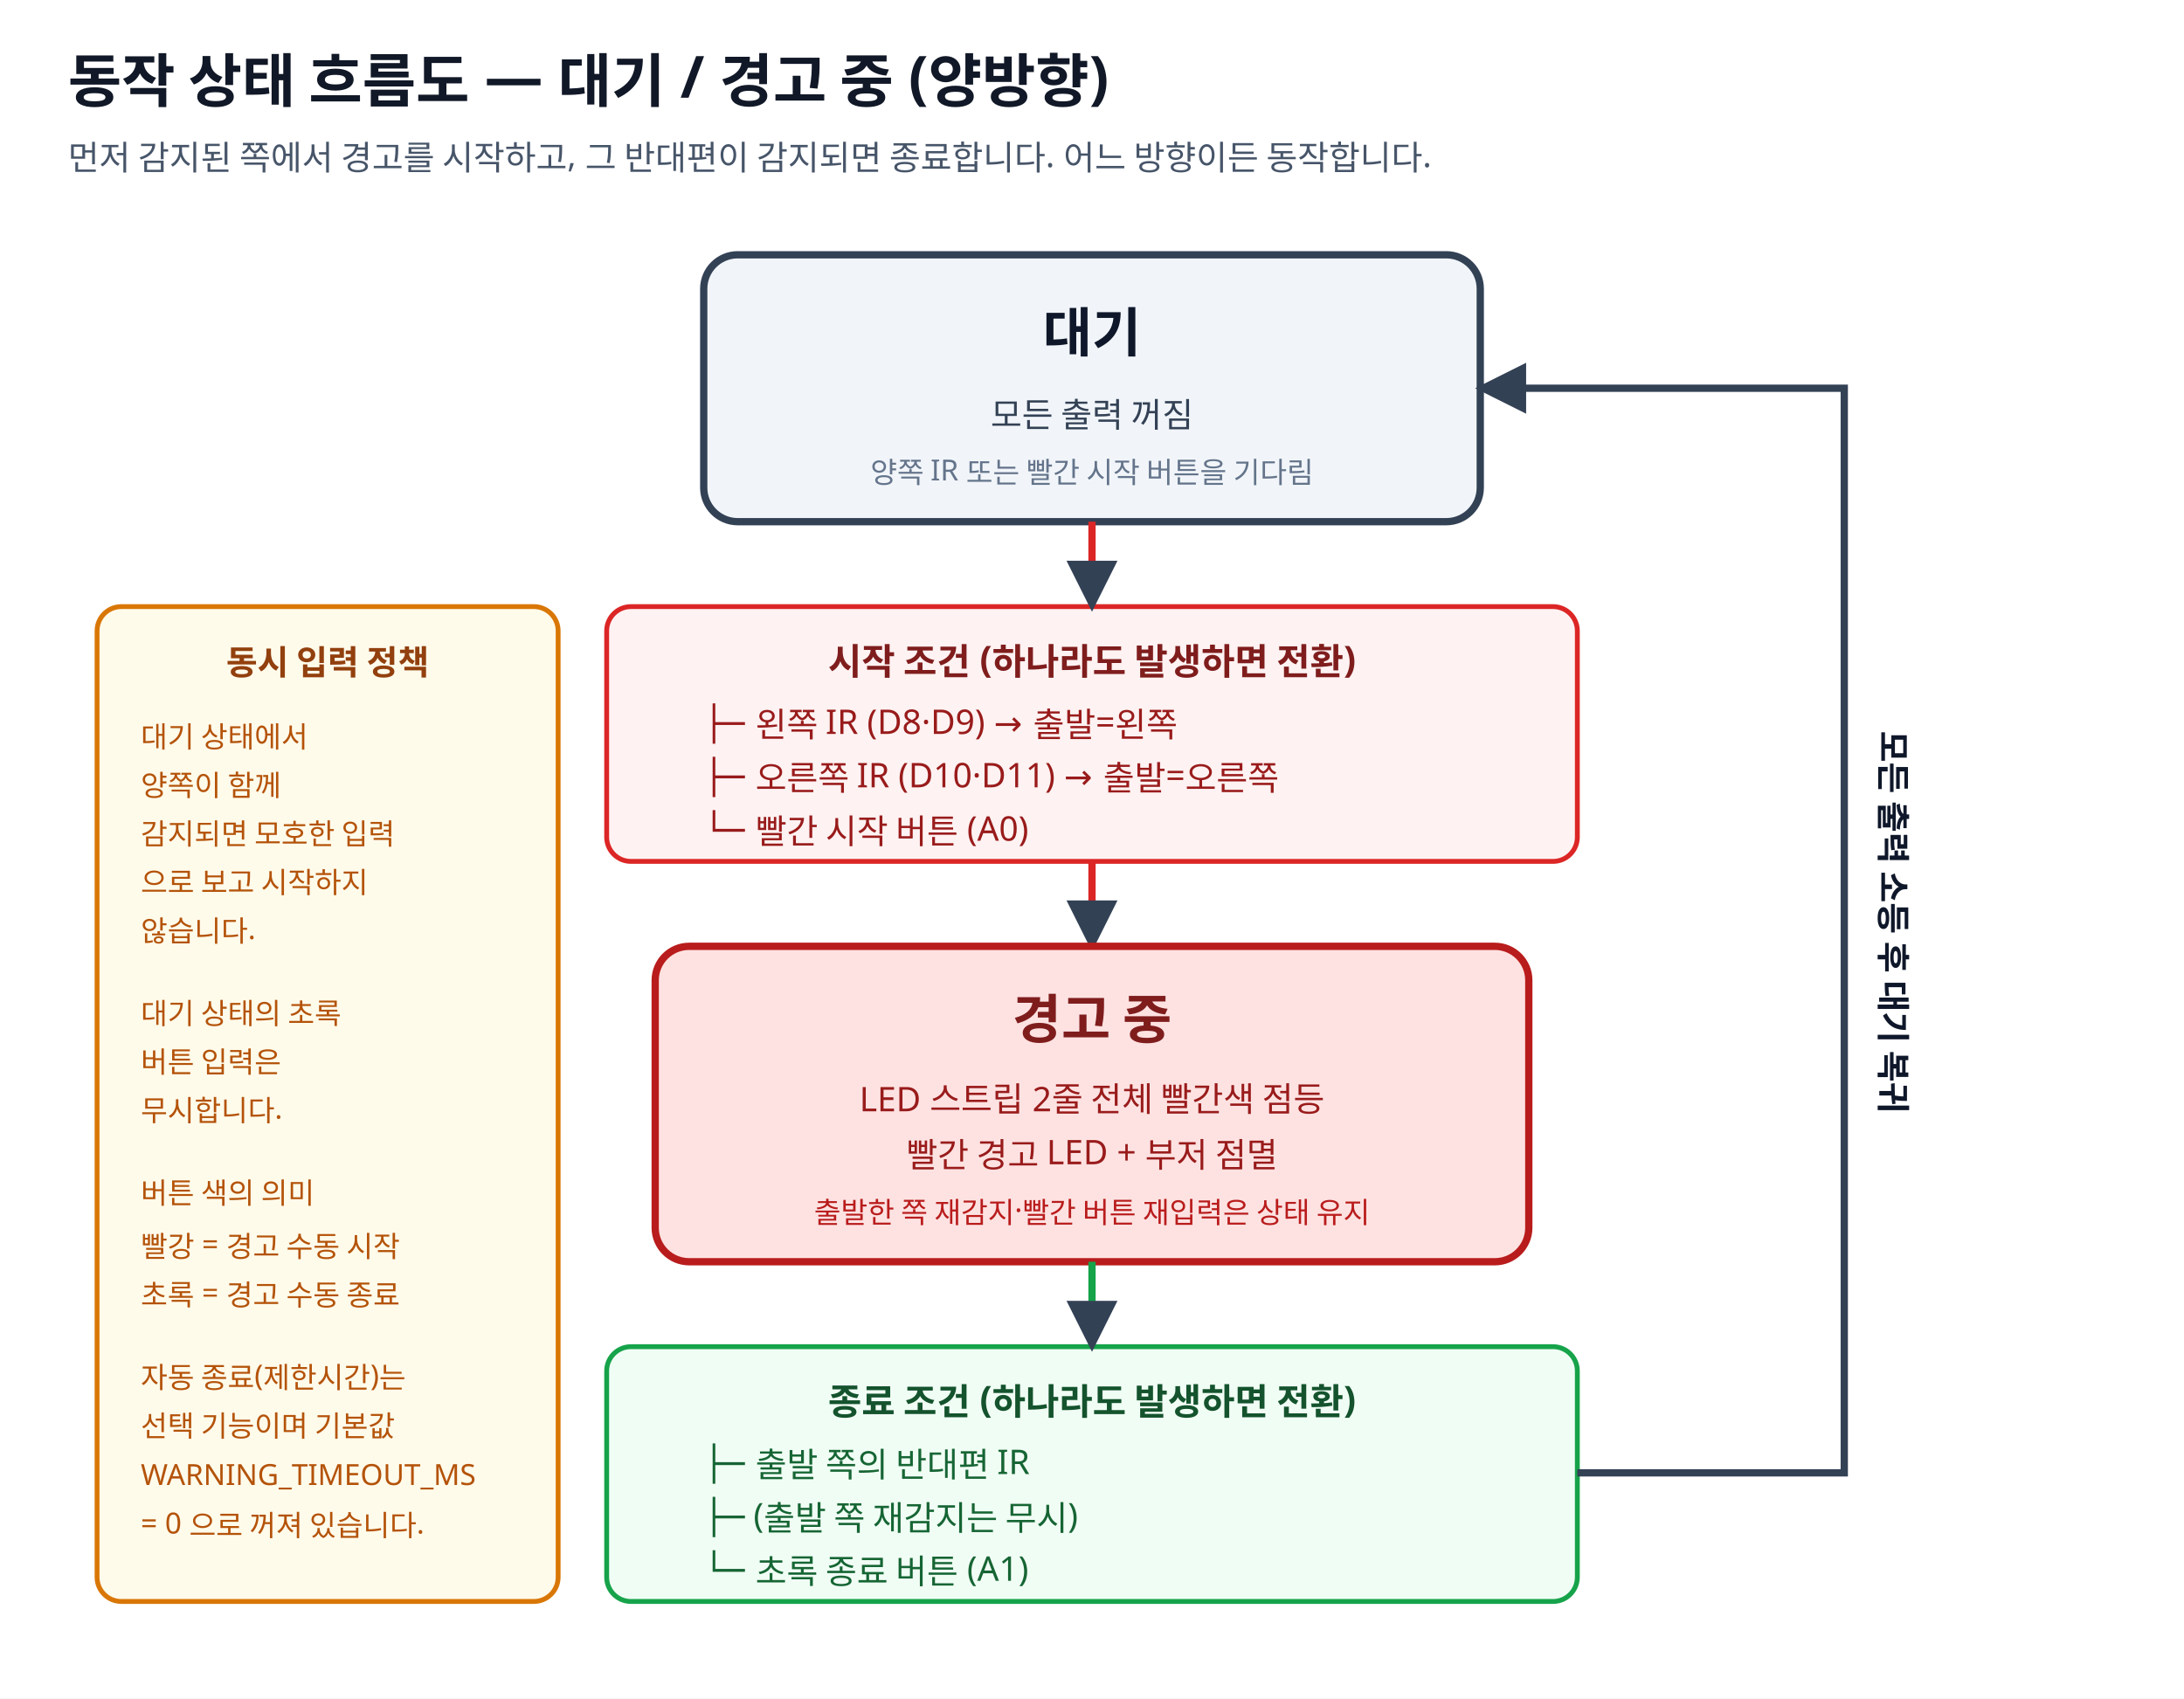
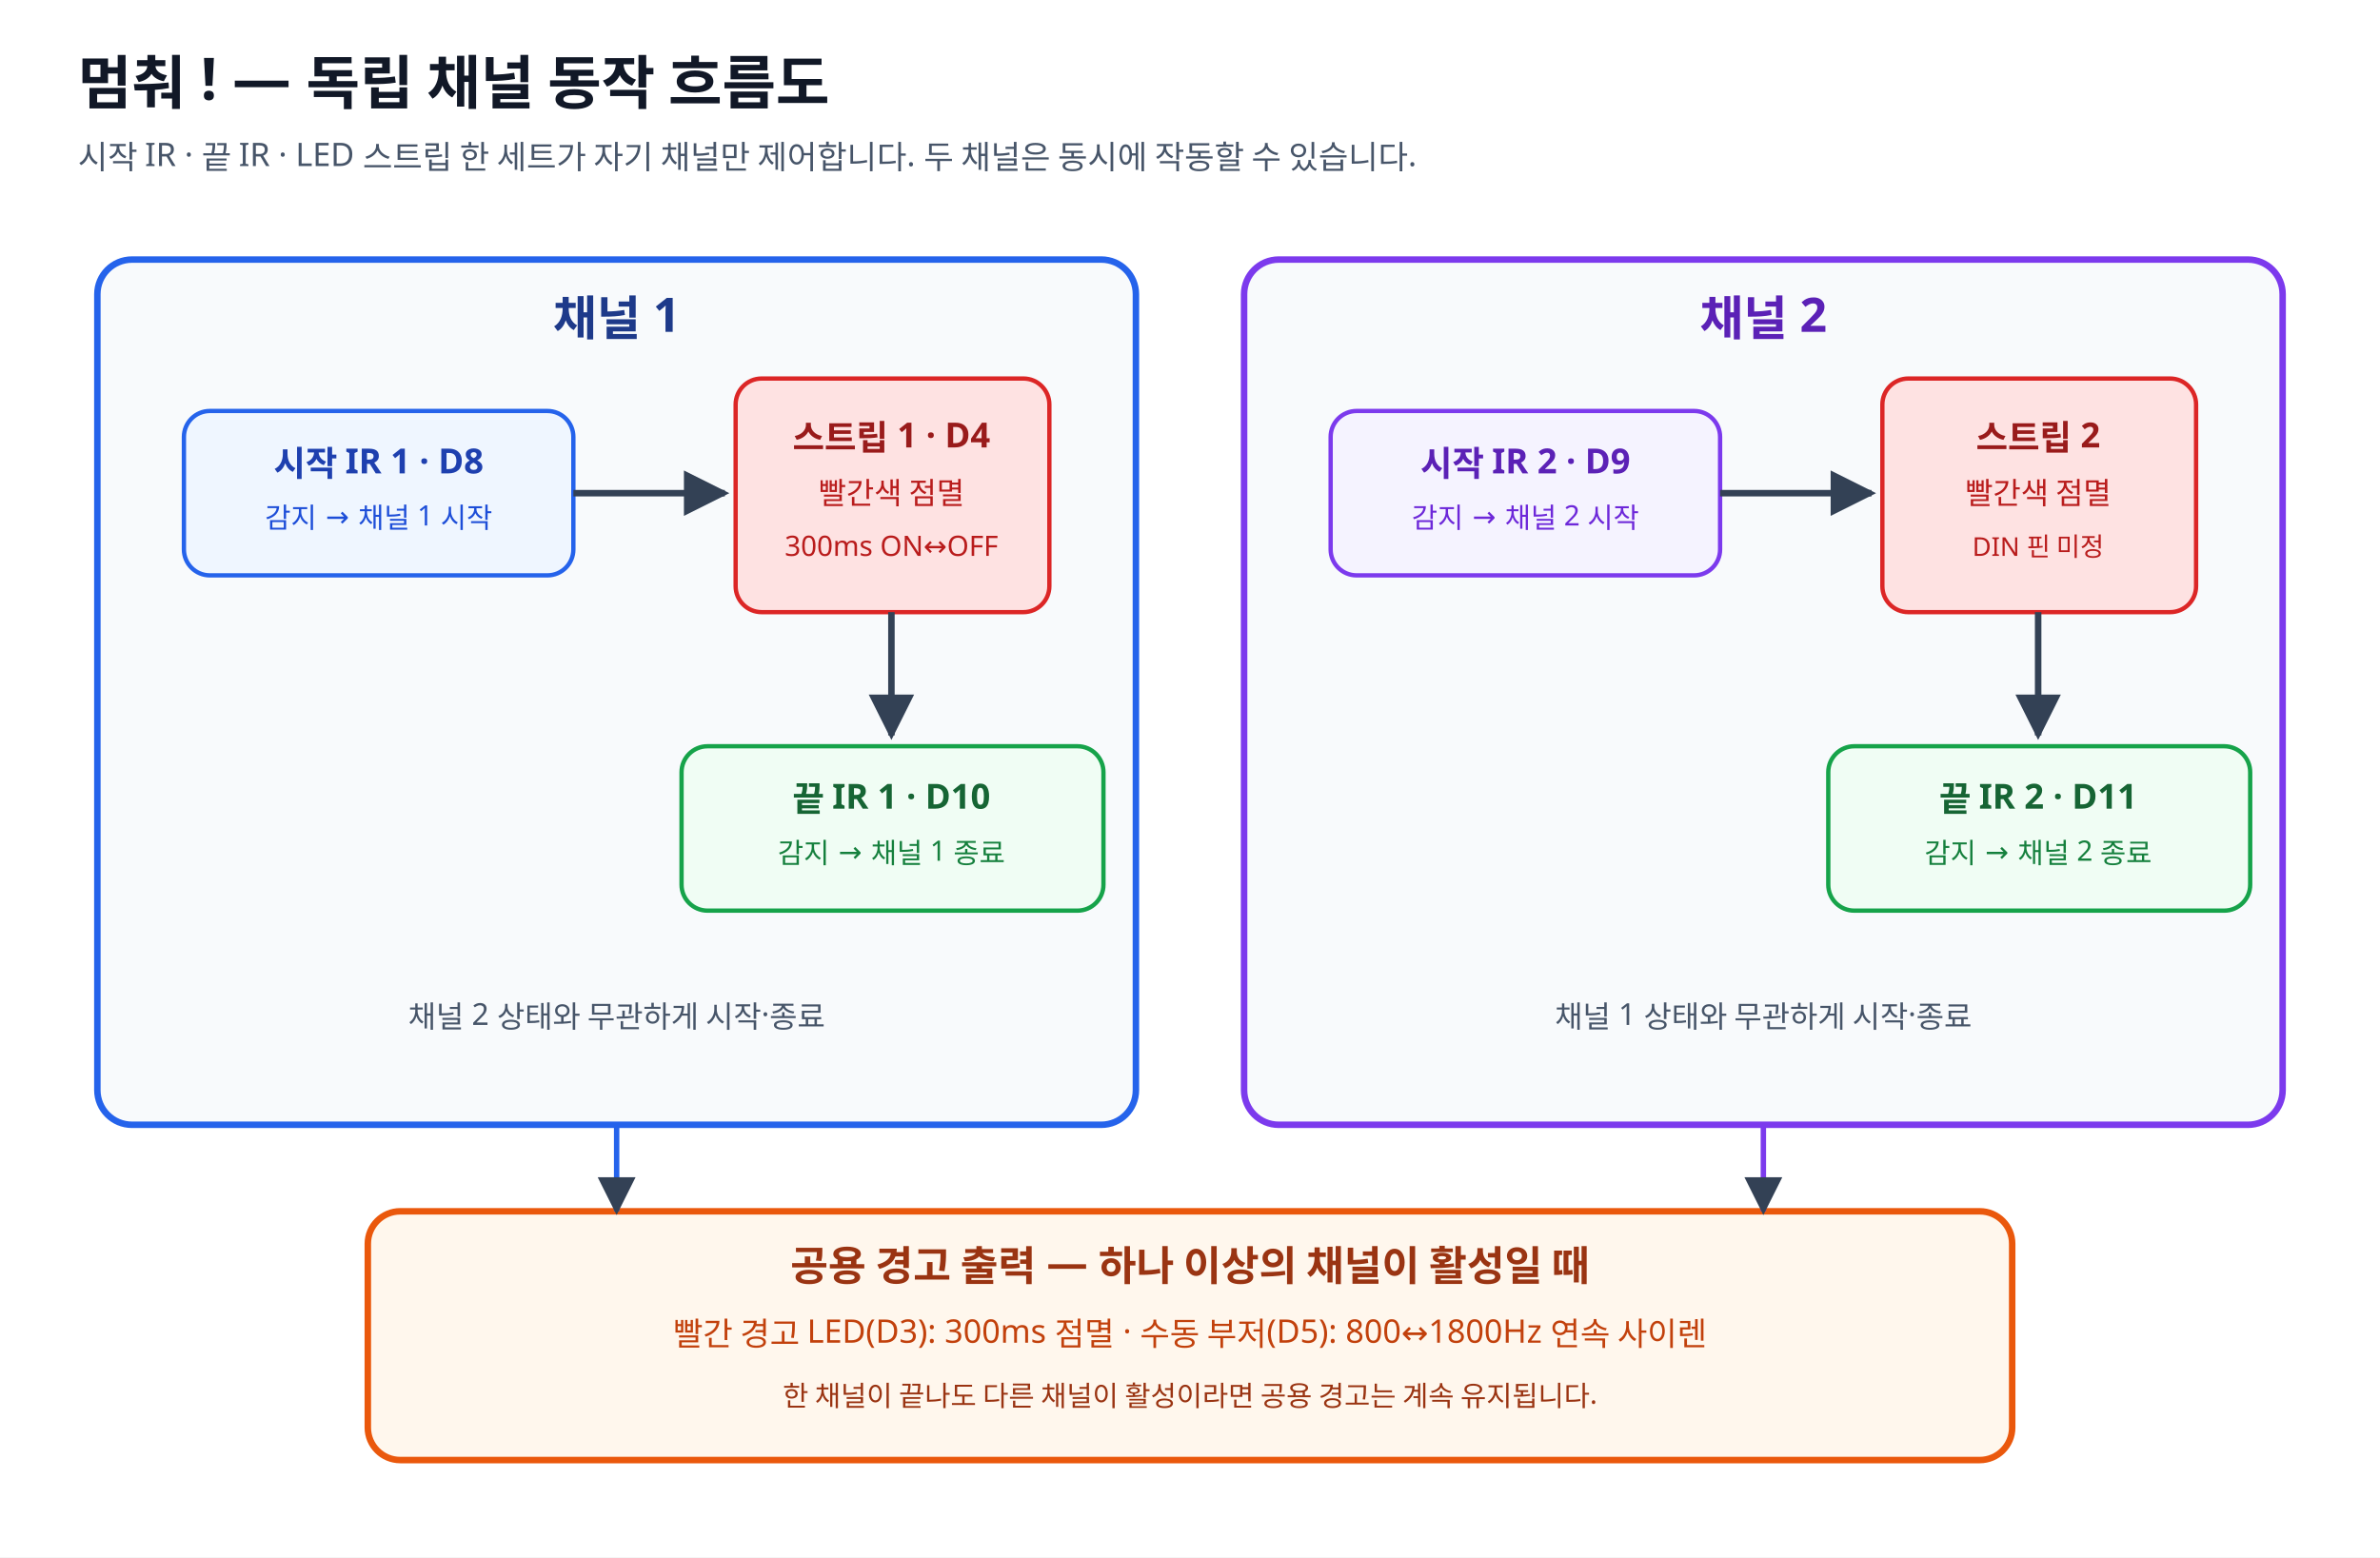
- <svg xmlns="http://www.w3.org/2000/svg" viewBox="0 0 900 700" width="900" height="700" font-family="Malgun Gothic, Noto Sans KR, sans-serif">
-   <rect width="900" height="700" fill="#ffffff" />
-   <text x="28" y="42" font-size="24" font-weight="bold" fill="#111827">동작 상태 흐름도 — 대기 / 경고 중 (양방향)</text>
-   <text x="28" y="70" font-size="14" fill="#475569">먼저 감지된 쪽에서 경고를 시작하고, 그 반대편이 감지되면 종료합니다. 어느 방향이든 동작합니다.</text>
+ <svg xmlns="http://www.w3.org/2000/svg" viewBox="0 0 1100 720" width="1100" height="720" font-family="Malgun Gothic, Noto Sans KR, sans-serif">
+   <rect width="1100" height="720" fill="#ffffff" />
  <defs>
    <marker id="arrow" viewBox="0 0 10 10" refX="9" refY="5" markerWidth="7" markerHeight="7" orient="auto-start-reverse">
      <path d="M0 0 L10 5 L0 10 z" fill="#334155" />
    </marker>
  </defs>
-   <rect x="290" y="105" width="320" height="110" rx="14" fill="#f1f5f9" stroke="#334155" stroke-width="3" />
-   <text x="450" y="145" font-size="22" font-weight="bold" fill="#0f172a" text-anchor="middle">대기</text>
-   <text x="450" y="176" font-size="14" fill="#334155" text-anchor="middle">모든 출력 꺼짐</text>
-   <text x="450" y="199" font-size="12" fill="#64748b" text-anchor="middle">양쪽 IR 또는 빨간 시작 버튼을 기다림</text>
-   <rect x="250" y="250" width="400" height="105" rx="10" fill="#fef2f2" stroke="#dc2626" stroke-width="2" />
-   <text x="450" y="278" font-size="15" font-weight="bold" fill="#7f1d1d" text-anchor="middle">시작 조건 (하나라도 발생하면 전환)</text>
-   <text x="290" y="303" font-size="14" fill="#991b1b">├─ 왼쪽 IR (D8·D9)  → 출발=왼쪽</text>
-   <text x="290" y="325" font-size="14" fill="#991b1b">├─ 오른쪽 IR (D10·D11) → 출발=오른쪽</text>
-   <text x="290" y="347" font-size="14" fill="#991b1b">└─ 빨간 시작 버튼 (A0)</text>
-   <path d="M450 215 V250" fill="none" stroke="#dc2626" stroke-width="3" marker-end="url(#arrow)" />
-   <path d="M450 355 V390" fill="none" stroke="#dc2626" stroke-width="3" marker-end="url(#arrow)" />
-   <rect x="270" y="390" width="360" height="130" rx="14" fill="#fee2e2" stroke="#b91c1c" stroke-width="3" />
-   <text x="450" y="428" font-size="22" font-weight="bold" fill="#7f1d1d" text-anchor="middle">경고 중</text>
-   <text x="450" y="458" font-size="14" fill="#991b1b" text-anchor="middle">LED 스트립 2줄 전체 빨간색 점등</text>
-   <text x="450" y="481" font-size="14" fill="#991b1b" text-anchor="middle">빨간 경고 LED + 부저 점멸</text>
-   <text x="450" y="504" font-size="12" fill="#b91c1c" text-anchor="middle">출발한 쪽 재감지·빨간 버튼 재입력은 상태 유지</text>
-   <rect x="250" y="555" width="400" height="105" rx="10" fill="#f0fdf4" stroke="#16a34a" stroke-width="2" />
-   <text x="450" y="583" font-size="15" font-weight="bold" fill="#14532d" text-anchor="middle">종료 조건 (하나라도 발생하면 전환)</text>
-   <text x="290" y="608" font-size="14" fill="#166534">├─ 출발 쪽의 반대편 IR</text>
-   <text x="290" y="630" font-size="14" fill="#166534">├─ (출발 쪽 재감지는 무시)</text>
-   <text x="290" y="652" font-size="14" fill="#166534">└─ 초록 종료 버튼 (A1)</text>
-   <path d="M450 520 V555" fill="none" stroke="#16a34a" stroke-width="3" marker-end="url(#arrow)" />
-   <path d="M650 607 H760 V160 H610" fill="none" stroke="#334155" stroke-width="3" marker-end="url(#arrow)" />
-   <text x="775" y="380" font-size="14" font-weight="bold" fill="#0f172a" text-anchor="middle" transform="rotate(90 775 380)">모든 출력 소등 후 대기 복귀</text>
-   <rect x="40" y="250" width="190" height="410" rx="10" fill="#fffbeb" stroke="#d97706" stroke-width="2" />
-   <text x="135" y="278" font-size="14" font-weight="bold" fill="#92400e" text-anchor="middle">동시 입력 정책</text>
-   <text x="58" y="308" font-size="12" fill="#b45309">대기 상태에서</text>
-   <text x="58" y="328" font-size="12" fill="#b45309">양쪽이 함께</text>
-   <text x="58" y="348" font-size="12" fill="#b45309">감지되면 모호한 입력</text>
-   <text x="58" y="368" font-size="12" fill="#b45309">으로 보고 시작하지</text>
-   <text x="58" y="388" font-size="12" fill="#b45309">않습니다.</text>
-   <text x="58" y="422" font-size="12" fill="#b45309">대기 상태의 초록</text>
-   <text x="58" y="442" font-size="12" fill="#b45309">버튼 입력은</text>
-   <text x="58" y="462" font-size="12" fill="#b45309">무시합니다.</text>
-   <text x="58" y="496" font-size="12" fill="#b45309">버튼 색의 의미</text>
-   <text x="58" y="518" font-size="12" fill="#b45309">빨강 = 경고 수동 시작</text>
-   <text x="58" y="538" font-size="12" fill="#b45309">초록 = 경고 수동 종료</text>
-   <text x="58" y="572" font-size="12" fill="#b45309">자동 종료(제한시간)는</text>
-   <text x="58" y="592" font-size="12" fill="#b45309">선택 기능이며 기본값</text>
-   <text x="58" y="612" font-size="12" fill="#b45309">WARNING_TIMEOUT_MS</text>
-   <text x="58" y="632" font-size="12" fill="#b45309">= 0 으로 꺼져 있습니다.</text>
+   <text x="36" y="48" font-size="27" font-weight="bold" fill="#111827">멈춰 ! — 독립 채널 동작 흐름도</text>
+   <text x="36" y="78" font-size="15" fill="#475569">시작 IR · 끝 IR · LED 스트립 한 세트가 자기 채널만 제어합니다. 두 채널은 동시에 작동할 수 있습니다.</text>
+   <rect x="45" y="120" width="480" height="400" rx="16" fill="#f8fafc" stroke="#2563eb" stroke-width="3" />
+   <text x="285" y="155" font-size="22" font-weight="bold" text-anchor="middle" fill="#1e3a8a">채널 1</text>
+   <rect x="85" y="190" width="180" height="76" rx="12" fill="#eff6ff" stroke="#2563eb" stroke-width="2" />
+   <text x="175" y="220" font-size="16" font-weight="bold" text-anchor="middle" fill="#1e40af">시작 IR 1 · D8</text>
+   <text x="175" y="244" font-size="13" text-anchor="middle" fill="#1d4ed8">감지 → 채널 1 시작</text>
+   <path d="M265 228 H335" stroke="#334155" stroke-width="3" marker-end="url(#arrow)" />
+   <rect x="340" y="175" width="145" height="108" rx="12" fill="#fee2e2" stroke="#dc2626" stroke-width="2" />
+   <text x="412" y="208" font-size="16" font-weight="bold" text-anchor="middle" fill="#991b1b">스트립 1 · D4</text>
+   <text x="412" y="233" font-size="14" text-anchor="middle" fill="#b91c1c">빨간색 점멸</text>
+   <text x="412" y="257" font-size="13" text-anchor="middle" fill="#b91c1c">300ms ON↔OFF</text>
+   <path d="M412 283 V340" stroke="#334155" stroke-width="3" marker-end="url(#arrow)" />
+   <rect x="315" y="345" width="195" height="76" rx="12" fill="#f0fdf4" stroke="#16a34a" stroke-width="2" />
+   <text x="412" y="375" font-size="16" font-weight="bold" text-anchor="middle" fill="#166534">끝 IR 1 · D10</text>
+   <text x="412" y="399" font-size="13" text-anchor="middle" fill="#15803d">감지 → 채널 1 종료</text>
+   <text x="285" y="475" font-size="14" text-anchor="middle" fill="#475569">채널 2 상태와 무관하게 시작·종료</text>
+   <rect x="575" y="120" width="480" height="400" rx="16" fill="#f8fafc" stroke="#7c3aed" stroke-width="3" />
+   <text x="815" y="155" font-size="22" font-weight="bold" text-anchor="middle" fill="#5b21b6">채널 2</text>
+   <rect x="615" y="190" width="180" height="76" rx="12" fill="#f5f3ff" stroke="#7c3aed" stroke-width="2" />
+   <text x="705" y="220" font-size="16" font-weight="bold" text-anchor="middle" fill="#5b21b6">시작 IR 2 · D9</text>
+   <text x="705" y="244" font-size="13" text-anchor="middle" fill="#6d28d9">감지 → 채널 2 시작</text>
+   <path d="M795 228 H865" stroke="#334155" stroke-width="3" marker-end="url(#arrow)" />
+   <rect x="870" y="175" width="145" height="108" rx="12" fill="#fee2e2" stroke="#dc2626" stroke-width="2" />
+   <text x="942" y="208" font-size="16" font-weight="bold" text-anchor="middle" fill="#991b1b">스트립 2</text>
+   <text x="942" y="233" font-size="14" text-anchor="middle" fill="#b91c1c">빨간색 점멸</text>
+   <text x="942" y="257" font-size="12" text-anchor="middle" fill="#b91c1c">DIN 핀 미정</text>
+   <path d="M942 283 V340" stroke="#334155" stroke-width="3" marker-end="url(#arrow)" />
+   <rect x="845" y="345" width="195" height="76" rx="12" fill="#f0fdf4" stroke="#16a34a" stroke-width="2" />
+   <text x="942" y="375" font-size="16" font-weight="bold" text-anchor="middle" fill="#166534">끝 IR 2 · D11</text>
+   <text x="942" y="399" font-size="13" text-anchor="middle" fill="#15803d">감지 → 채널 2 종료</text>
+   <text x="815" y="475" font-size="14" text-anchor="middle" fill="#475569">채널 1 상태와 무관하게 시작·종료</text>
+   <rect x="170" y="560" width="760" height="115" rx="15" fill="#fff7ed" stroke="#ea580c" stroke-width="3" />
+   <text x="550" y="592" font-size="19" font-weight="bold" text-anchor="middle" fill="#9a3412">공용 경고 출력 — 하나 이상의 채널이 활성일 때</text>
+   <text x="550" y="622" font-size="15" text-anchor="middle" fill="#c2410c">빨간 경고 LED(D3): 300ms 점멸 · 수동 부저(D5): 800↔1800Hz 연속 사이렌</text>
+   <text x="550" y="650" font-size="13" text-anchor="middle" fill="#9a3412">한 채널이 끝나도 다른 채널이 활성이라면 공용 경고는 계속 유지됩니다.</text>
+   <path d="M285 520 V560" stroke="#2563eb" stroke-width="2.5" marker-end="url(#arrow)" />
+   <path d="M815 520 V560" stroke="#7c3aed" stroke-width="2.5" marker-end="url(#arrow)" />
</svg>
